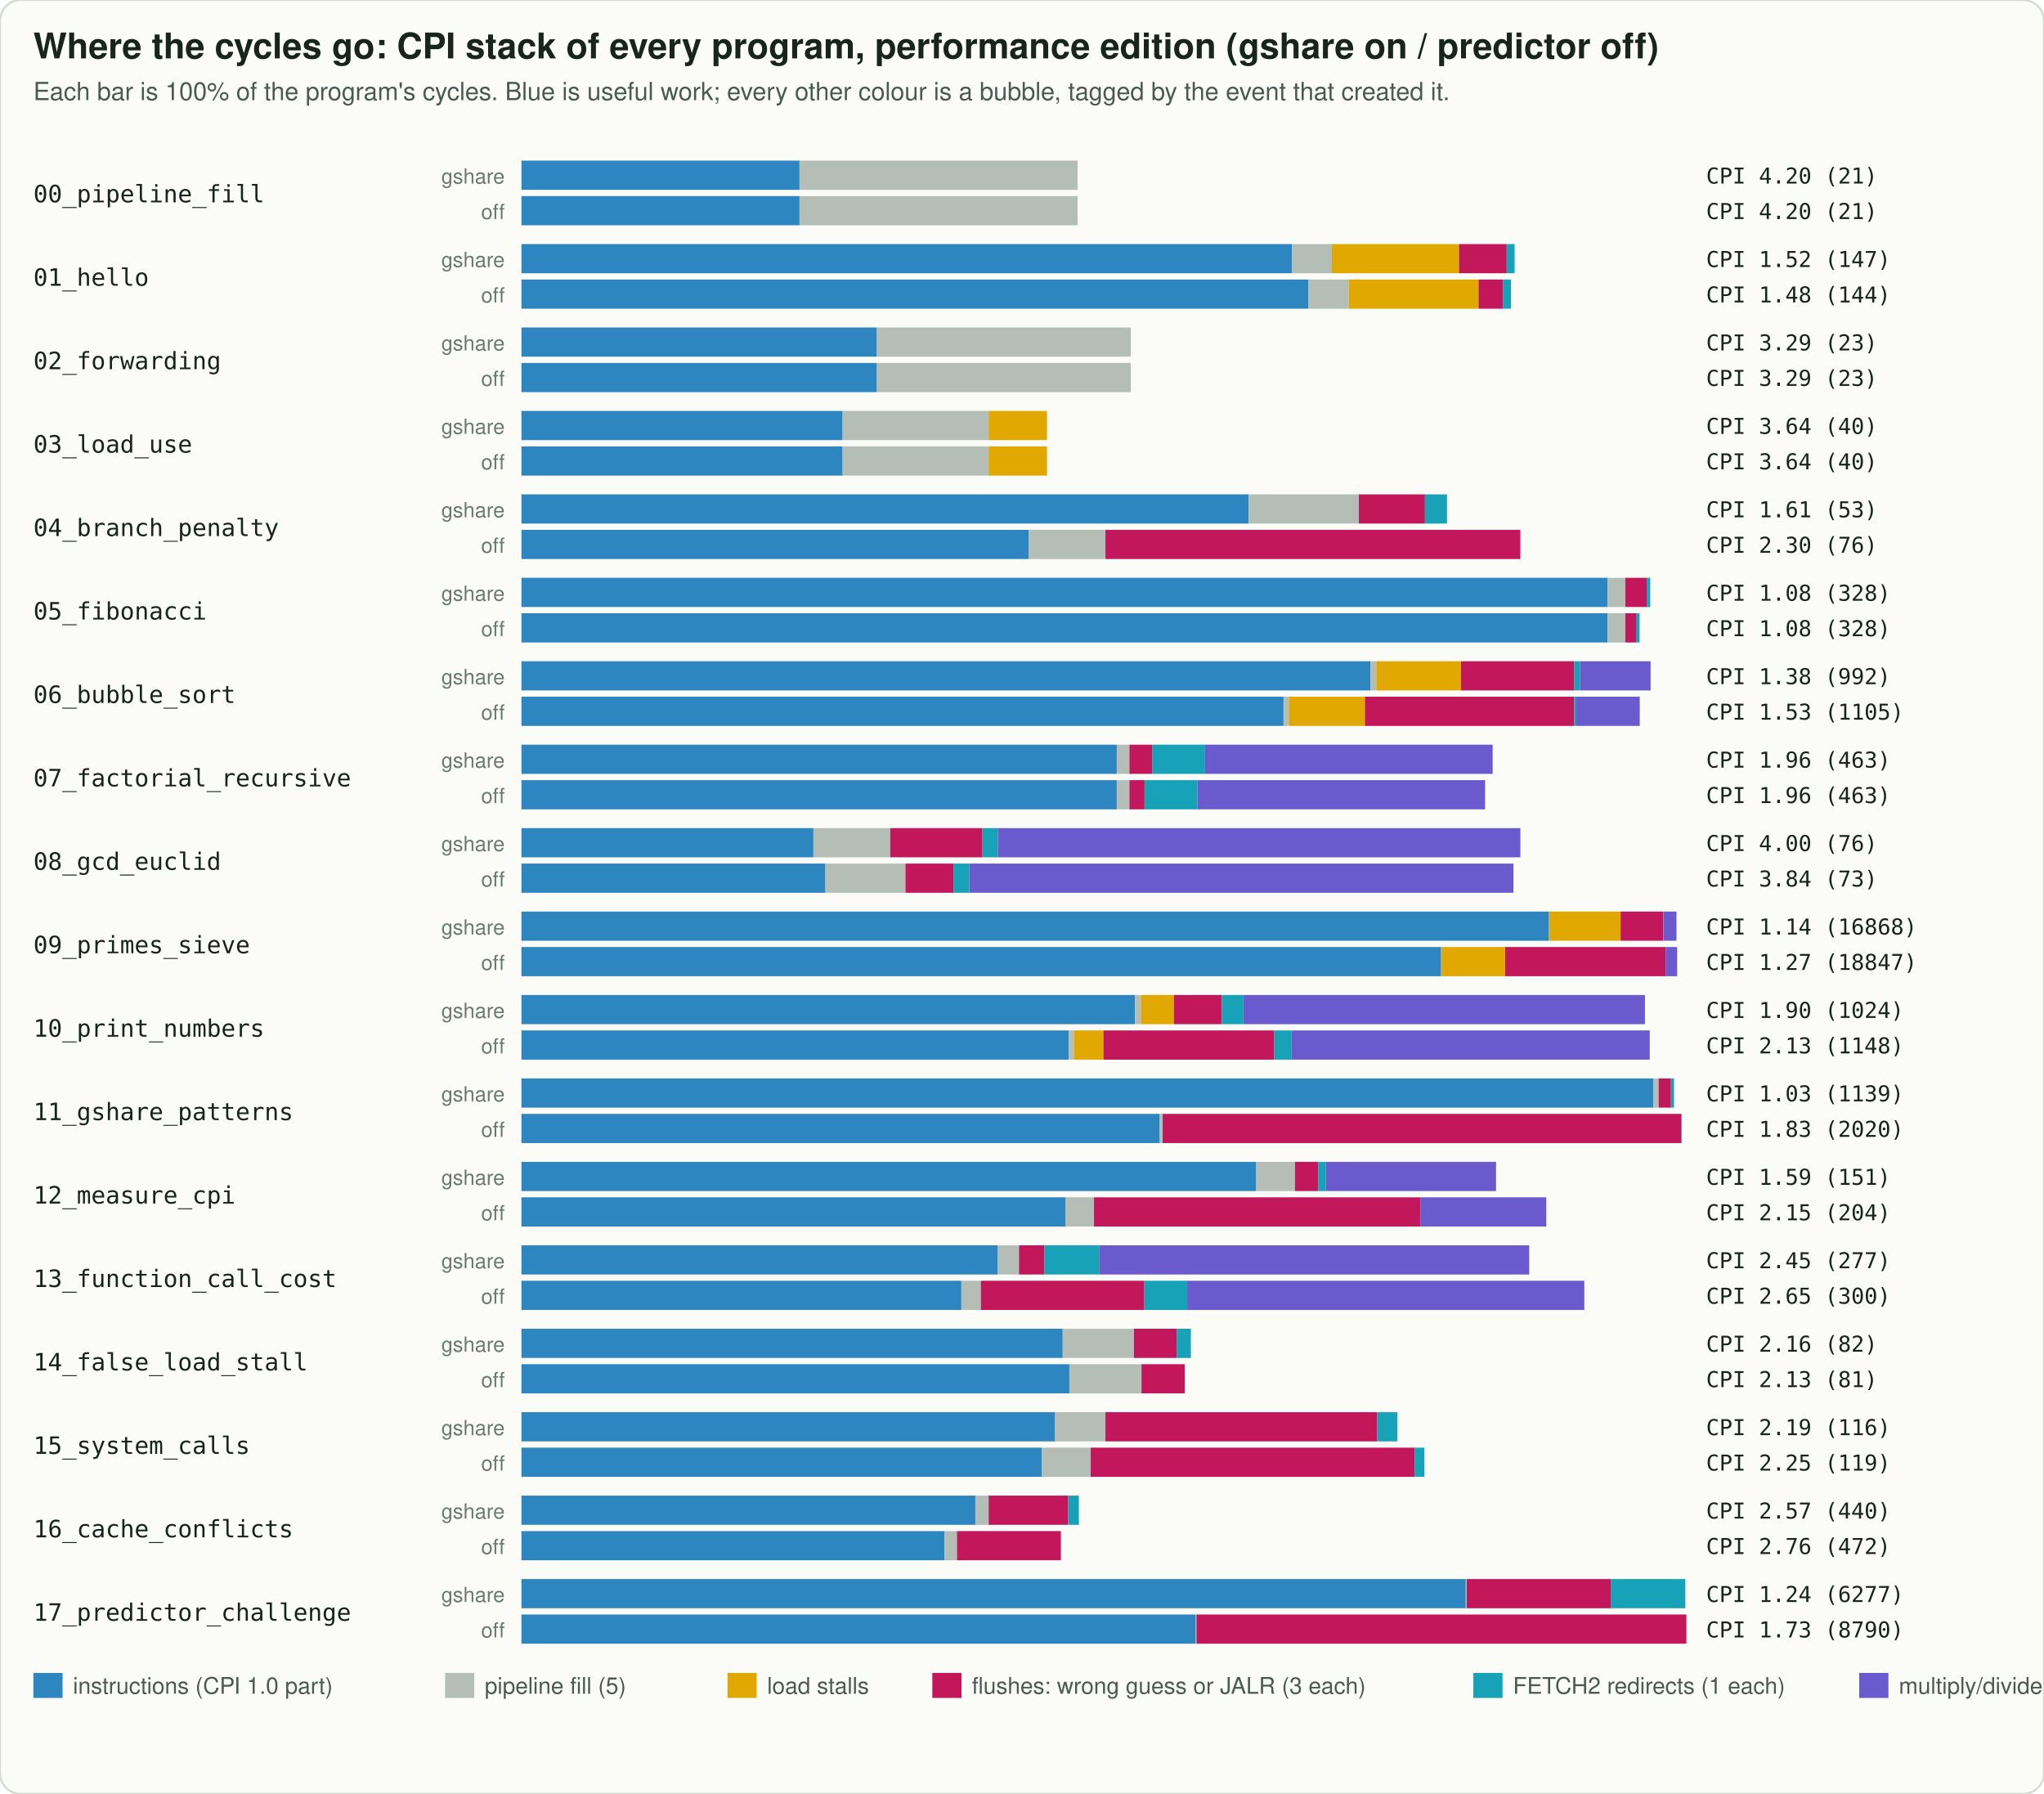
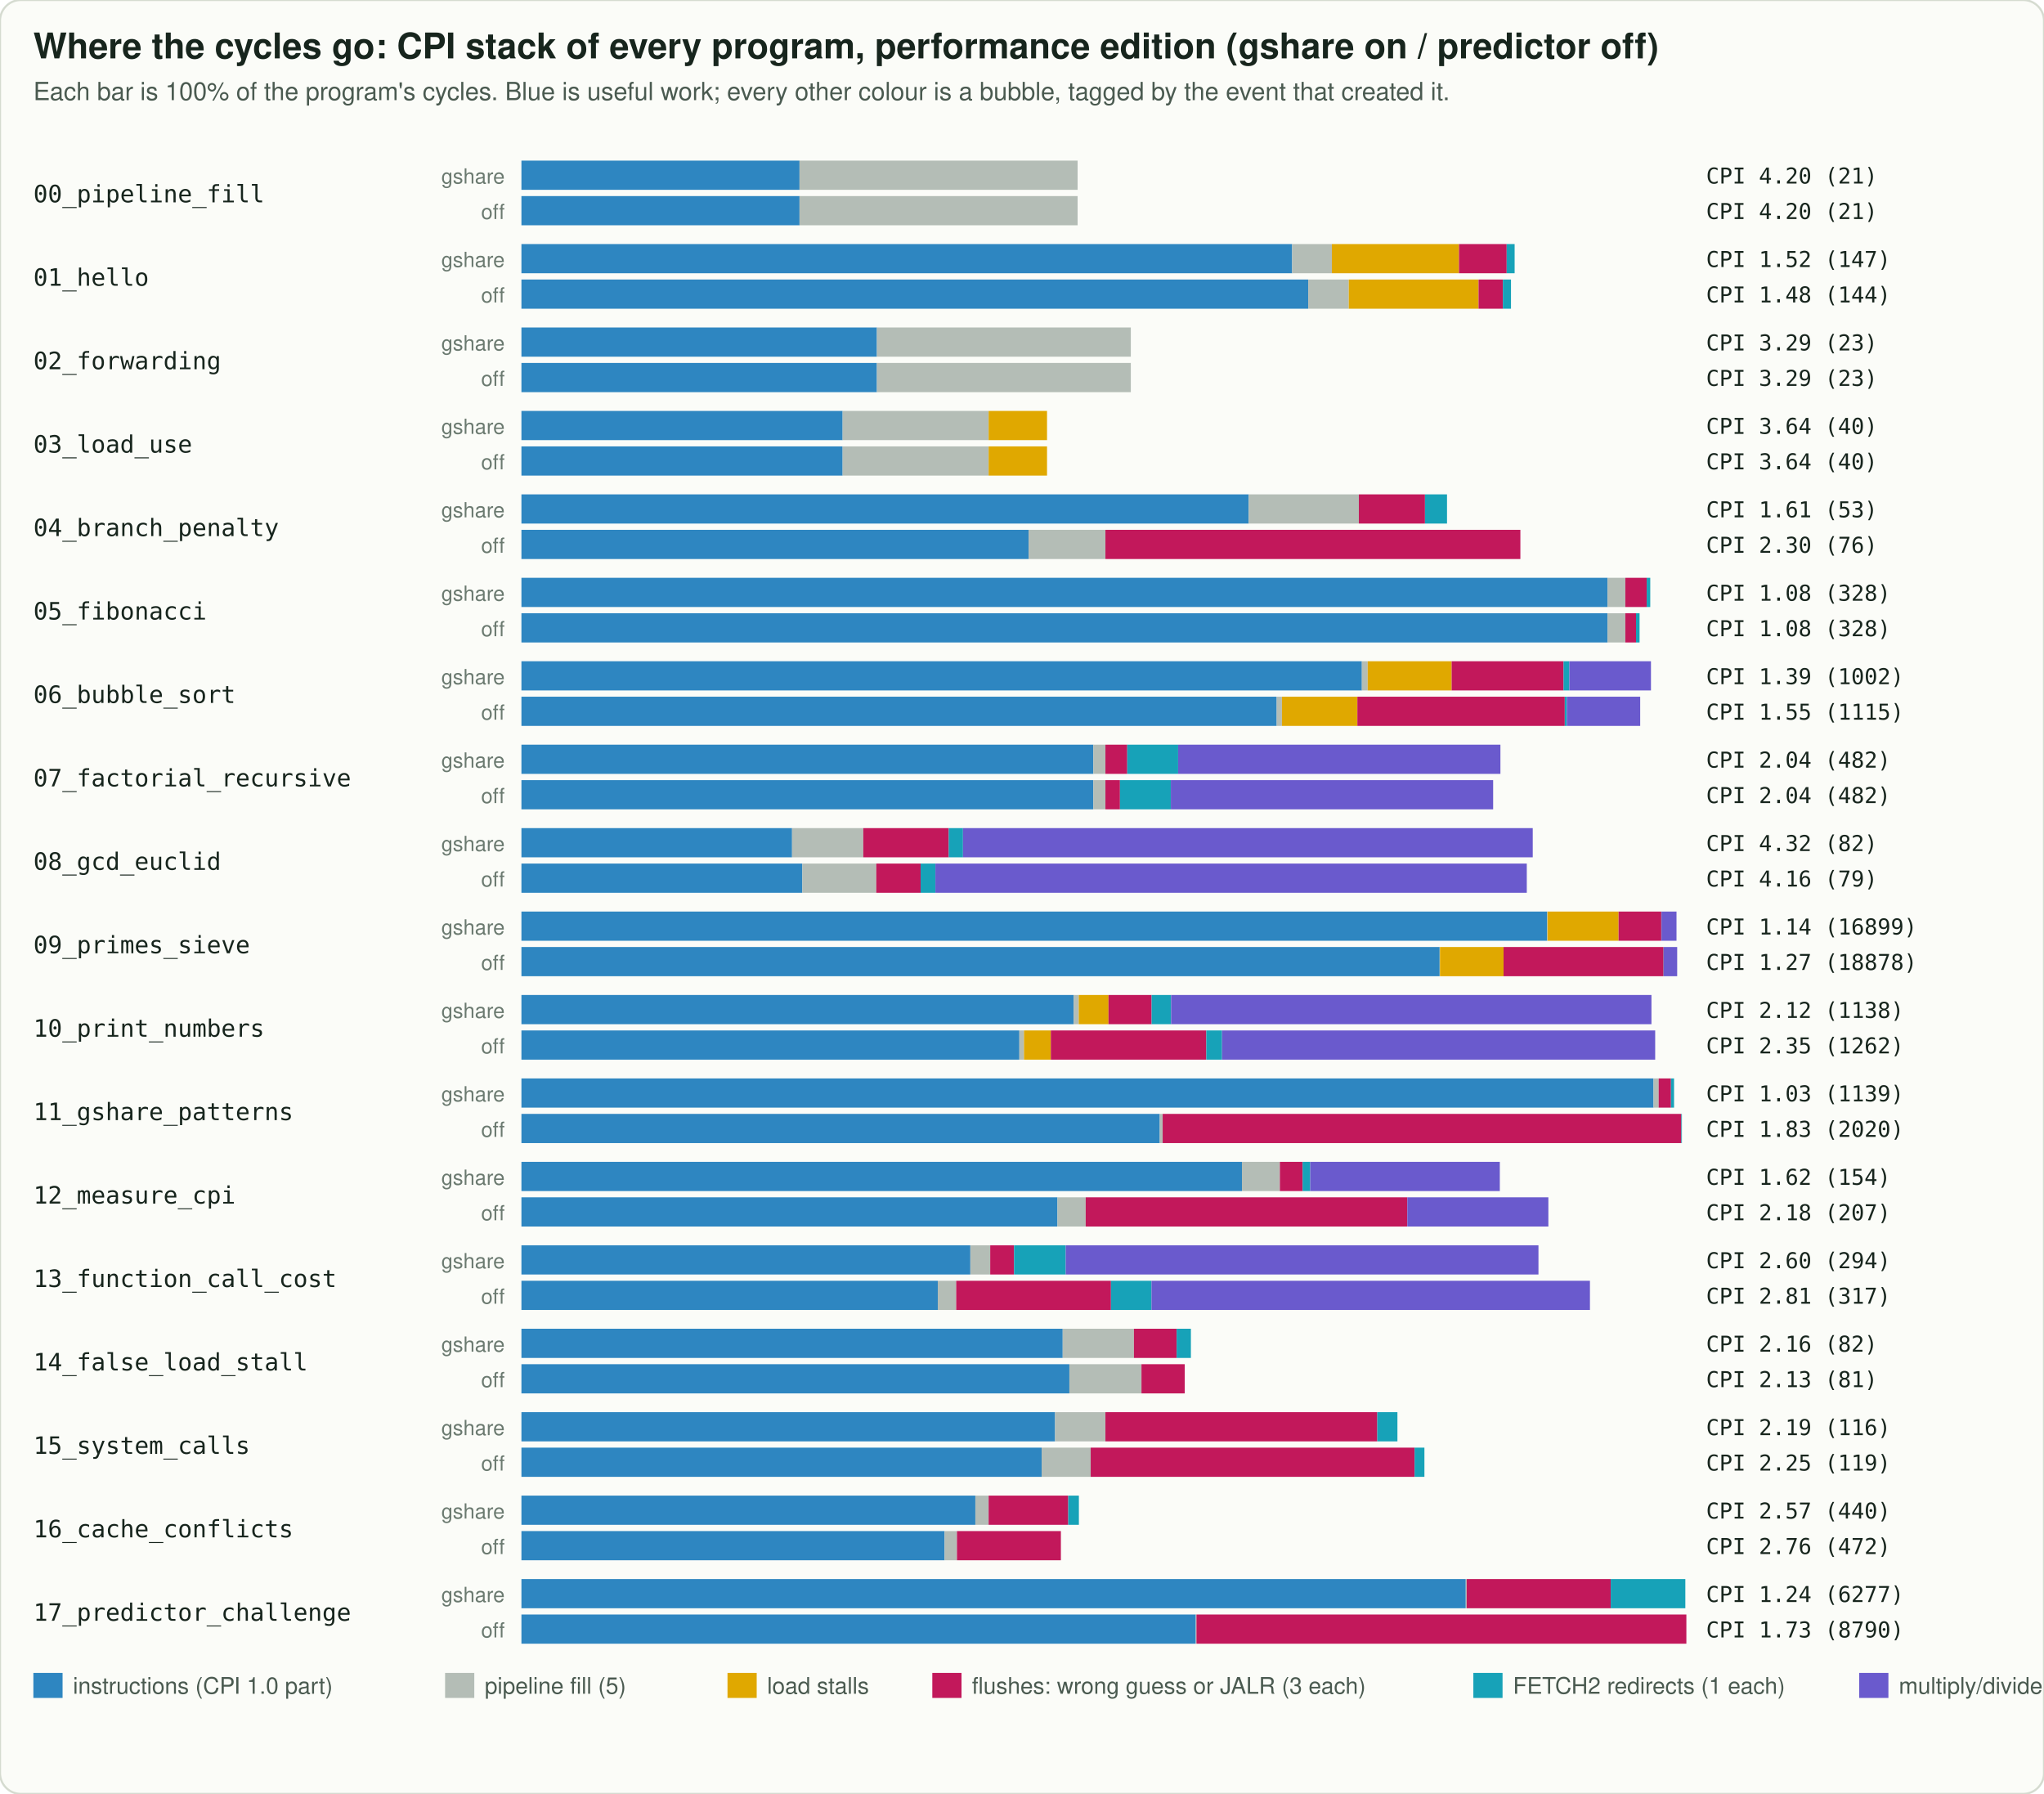
<svg xmlns="http://www.w3.org/2000/svg" viewBox="0 0 980 860" width="980" height="860">
  <rect width="100%" height="100%" rx="10" fill="#FBFCF8" stroke="#D5DBD0" />
  <text x="16" y="28" font-family="'IBM Plex Sans','Segoe UI',Helvetica,Arial,sans-serif" font-size="17" font-weight="600" fill="#17251D">Where the cycles go: CPI stack of every program, performance edition (gshare on / predictor off)</text>
  <text x="16" y="48" font-family="'IBM Plex Sans','Segoe UI',Helvetica,Arial,sans-serif" font-size="12" fill="#4A5A50">Each bar is 100% of the program's cycles. Blue is useful work; every other colour is a bubble, tagged by the event that created it.</text>
  <text x="16" y="97" font-family="'IBM Plex Mono',Consolas,monospace" font-size="11.5" fill="#17251D">00_pipeline_fill</text>
  <text x="242" y="88" font-family="'IBM Plex Sans','Segoe UI',Helvetica,Arial,sans-serif" font-size="10" fill="#6B7A70" text-anchor="end">gshare</text>
  <rect x="250" y="77" width="133.333" height="14" fill="#2E86C1" />
  <rect x="383.333" y="77" width="133.333" height="14" fill="#B4BDB6" />
  <rect x="516.667" y="77" width="0" height="14" fill="#E0A800" />
  <rect x="516.667" y="77" width="0" height="14" fill="#C2185B" />
  <rect x="516.667" y="77" width="0" height="14" fill="#17A2B8" />
  <rect x="516.667" y="77" width="0" height="14" fill="#6A5ACD" />
  <text x="818" y="88" font-family="'IBM Plex Mono',Consolas,monospace" font-size="10.5" fill="#17251D">CPI 4.20  (21)</text>
  <text x="242" y="105" font-family="'IBM Plex Sans','Segoe UI',Helvetica,Arial,sans-serif" font-size="10" fill="#6B7A70" text-anchor="end">off</text>
  <rect x="250" y="94" width="133.333" height="14" fill="#2E86C1" />
  <rect x="383.333" y="94" width="133.333" height="14" fill="#B4BDB6" />
  <rect x="516.667" y="94" width="0" height="14" fill="#E0A800" />
  <rect x="516.667" y="94" width="0" height="14" fill="#C2185B" />
  <rect x="516.667" y="94" width="0" height="14" fill="#17A2B8" />
  <rect x="516.667" y="94" width="0" height="14" fill="#6A5ACD" />
  <text x="818" y="105" font-family="'IBM Plex Mono',Consolas,monospace" font-size="10.5" fill="#17251D">CPI 4.20  (21)</text>
  <text x="16" y="137" font-family="'IBM Plex Mono',Consolas,monospace" font-size="11.5" fill="#17251D">01_hello</text>
  <text x="242" y="128" font-family="'IBM Plex Sans','Segoe UI',Helvetica,Arial,sans-serif" font-size="10" fill="#6B7A70" text-anchor="end">gshare</text>
  <rect x="250" y="117" width="369.524" height="14" fill="#2E86C1" />
  <rect x="619.524" y="117" width="19.048" height="14" fill="#B4BDB6" />
  <rect x="638.571" y="117" width="60.952" height="14" fill="#E0A800" />
  <rect x="699.524" y="117" width="22.857" height="14" fill="#C2185B" />
  <rect x="722.381" y="117" width="3.81" height="14" fill="#17A2B8" />
  <rect x="726.19" y="117" width="0" height="14" fill="#6A5ACD" />
  <text x="818" y="128" font-family="'IBM Plex Mono',Consolas,monospace" font-size="10.5" fill="#17251D">CPI 1.52  (147)</text>
  <text x="242" y="145" font-family="'IBM Plex Sans','Segoe UI',Helvetica,Arial,sans-serif" font-size="10" fill="#6B7A70" text-anchor="end">off</text>
  <rect x="250" y="134" width="377.222" height="14" fill="#2E86C1" />
  <rect x="627.222" y="134" width="19.444" height="14" fill="#B4BDB6" />
  <rect x="646.667" y="134" width="62.222" height="14" fill="#E0A800" />
  <rect x="708.889" y="134" width="11.667" height="14" fill="#C2185B" />
  <rect x="720.556" y="134" width="3.889" height="14" fill="#17A2B8" />
  <rect x="724.444" y="134" width="0" height="14" fill="#6A5ACD" />
  <text x="818" y="145" font-family="'IBM Plex Mono',Consolas,monospace" font-size="10.5" fill="#17251D">CPI 1.48  (144)</text>
  <text x="16" y="177" font-family="'IBM Plex Mono',Consolas,monospace" font-size="11.5" fill="#17251D">02_forwarding</text>
  <text x="242" y="168" font-family="'IBM Plex Sans','Segoe UI',Helvetica,Arial,sans-serif" font-size="10" fill="#6B7A70" text-anchor="end">gshare</text>
  <rect x="250" y="157" width="170.435" height="14" fill="#2E86C1" />
  <rect x="420.435" y="157" width="121.739" height="14" fill="#B4BDB6" />
  <rect x="542.174" y="157" width="0" height="14" fill="#E0A800" />
  <rect x="542.174" y="157" width="0" height="14" fill="#C2185B" />
  <rect x="542.174" y="157" width="0" height="14" fill="#17A2B8" />
  <rect x="542.174" y="157" width="0" height="14" fill="#6A5ACD" />
  <text x="818" y="168" font-family="'IBM Plex Mono',Consolas,monospace" font-size="10.5" fill="#17251D">CPI 3.29  (23)</text>
  <text x="242" y="185" font-family="'IBM Plex Sans','Segoe UI',Helvetica,Arial,sans-serif" font-size="10" fill="#6B7A70" text-anchor="end">off</text>
  <rect x="250" y="174" width="170.435" height="14" fill="#2E86C1" />
  <rect x="420.435" y="174" width="121.739" height="14" fill="#B4BDB6" />
  <rect x="542.174" y="174" width="0" height="14" fill="#E0A800" />
  <rect x="542.174" y="174" width="0" height="14" fill="#C2185B" />
  <rect x="542.174" y="174" width="0" height="14" fill="#17A2B8" />
  <rect x="542.174" y="174" width="0" height="14" fill="#6A5ACD" />
  <text x="818" y="185" font-family="'IBM Plex Mono',Consolas,monospace" font-size="10.5" fill="#17251D">CPI 3.29  (23)</text>
  <text x="16" y="217" font-family="'IBM Plex Mono',Consolas,monospace" font-size="11.5" fill="#17251D">03_load_use</text>
  <text x="242" y="208" font-family="'IBM Plex Sans','Segoe UI',Helvetica,Arial,sans-serif" font-size="10" fill="#6B7A70" text-anchor="end">gshare</text>
  <rect x="250" y="197" width="154" height="14" fill="#2E86C1" />
  <rect x="404" y="197" width="70" height="14" fill="#B4BDB6" />
  <rect x="474" y="197" width="28" height="14" fill="#E0A800" />
  <rect x="502" y="197" width="0" height="14" fill="#C2185B" />
  <rect x="502" y="197" width="0" height="14" fill="#17A2B8" />
  <rect x="502" y="197" width="0" height="14" fill="#6A5ACD" />
  <text x="818" y="208" font-family="'IBM Plex Mono',Consolas,monospace" font-size="10.5" fill="#17251D">CPI 3.64  (40)</text>
  <text x="242" y="225" font-family="'IBM Plex Sans','Segoe UI',Helvetica,Arial,sans-serif" font-size="10" fill="#6B7A70" text-anchor="end">off</text>
  <rect x="250" y="214" width="154" height="14" fill="#2E86C1" />
  <rect x="404" y="214" width="70" height="14" fill="#B4BDB6" />
  <rect x="474" y="214" width="28" height="14" fill="#E0A800" />
  <rect x="502" y="214" width="0" height="14" fill="#C2185B" />
  <rect x="502" y="214" width="0" height="14" fill="#17A2B8" />
  <rect x="502" y="214" width="0" height="14" fill="#6A5ACD" />
  <text x="818" y="225" font-family="'IBM Plex Mono',Consolas,monospace" font-size="10.5" fill="#17251D">CPI 3.64  (40)</text>
  <text x="16" y="257" font-family="'IBM Plex Mono',Consolas,monospace" font-size="11.5" fill="#17251D">04_branch_penalty</text>
  <text x="242" y="248" font-family="'IBM Plex Sans','Segoe UI',Helvetica,Arial,sans-serif" font-size="10" fill="#6B7A70" text-anchor="end">gshare</text>
  <rect x="250" y="237" width="348.679" height="14" fill="#2E86C1" />
  <rect x="598.679" y="237" width="52.83" height="14" fill="#B4BDB6" />
  <rect x="651.509" y="237" width="0" height="14" fill="#E0A800" />
  <rect x="651.509" y="237" width="31.698" height="14" fill="#C2185B" />
  <rect x="683.208" y="237" width="10.566" height="14" fill="#17A2B8" />
  <rect x="693.774" y="237" width="0" height="14" fill="#6A5ACD" />
  <text x="818" y="248" font-family="'IBM Plex Mono',Consolas,monospace" font-size="10.5" fill="#17251D">CPI 1.61  (53)</text>
  <text x="242" y="265" font-family="'IBM Plex Sans','Segoe UI',Helvetica,Arial,sans-serif" font-size="10" fill="#6B7A70" text-anchor="end">off</text>
  <rect x="250" y="254" width="243.158" height="14" fill="#2E86C1" />
  <rect x="493.158" y="254" width="36.842" height="14" fill="#B4BDB6" />
  <rect x="530" y="254" width="0" height="14" fill="#E0A800" />
  <rect x="530" y="254" width="198.947" height="14" fill="#C2185B" />
  <rect x="728.947" y="254" width="0" height="14" fill="#17A2B8" />
  <rect x="728.947" y="254" width="0" height="14" fill="#6A5ACD" />
  <text x="818" y="265" font-family="'IBM Plex Mono',Consolas,monospace" font-size="10.5" fill="#17251D">CPI 2.30  (76)</text>
  <text x="16" y="297" font-family="'IBM Plex Mono',Consolas,monospace" font-size="11.5" fill="#17251D">05_fibonacci</text>
  <text x="242" y="288" font-family="'IBM Plex Sans','Segoe UI',Helvetica,Arial,sans-serif" font-size="10" fill="#6B7A70" text-anchor="end">gshare</text>
  <rect x="250" y="277" width="520.732" height="14" fill="#2E86C1" />
  <rect x="770.732" y="277" width="8.537" height="14" fill="#B4BDB6" />
  <rect x="779.268" y="277" width="0" height="14" fill="#E0A800" />
  <rect x="779.268" y="277" width="10.244" height="14" fill="#C2185B" />
  <rect x="789.512" y="277" width="1.707" height="14" fill="#17A2B8" />
  <rect x="791.22" y="277" width="0" height="14" fill="#6A5ACD" />
  <text x="818" y="288" font-family="'IBM Plex Mono',Consolas,monospace" font-size="10.5" fill="#17251D">CPI 1.08  (328)</text>
  <text x="242" y="305" font-family="'IBM Plex Sans','Segoe UI',Helvetica,Arial,sans-serif" font-size="10" fill="#6B7A70" text-anchor="end">off</text>
  <rect x="250" y="294" width="520.732" height="14" fill="#2E86C1" />
  <rect x="770.732" y="294" width="8.537" height="14" fill="#B4BDB6" />
  <rect x="779.268" y="294" width="0" height="14" fill="#E0A800" />
  <rect x="779.268" y="294" width="5.122" height="14" fill="#C2185B" />
  <rect x="784.39" y="294" width="1.707" height="14" fill="#17A2B8" />
  <rect x="786.098" y="294" width="0" height="14" fill="#6A5ACD" />
  <text x="818" y="305" font-family="'IBM Plex Mono',Consolas,monospace" font-size="10.5" fill="#17251D">CPI 1.08  (328)</text>
  <text x="16" y="337" font-family="'IBM Plex Mono',Consolas,monospace" font-size="11.5" fill="#17251D">06_bubble_sort</text>
  <text x="242" y="328" font-family="'IBM Plex Sans','Segoe UI',Helvetica,Arial,sans-serif" font-size="10" fill="#6B7A70" text-anchor="end">gshare</text>
-   <rect x="250" y="317" width="407.016" height="14" fill="#2E86C1" />
-   <rect x="657.016" y="317" width="2.823" height="14" fill="#B4BDB6" />
-   <rect x="659.839" y="317" width="40.645" height="14" fill="#E0A800" />
-   <rect x="700.484" y="317" width="54.194" height="14" fill="#C2185B" />
-   <rect x="754.677" y="317" width="2.823" height="14" fill="#17A2B8" />
-   <rect x="757.5" y="317" width="33.871" height="14" fill="#6A5ACD" />
-   <text x="818" y="328" font-family="'IBM Plex Mono',Consolas,monospace" font-size="10.5" fill="#17251D">CPI 1.38  (992)</text>
+   <rect x="250" y="317" width="402.954" height="14" fill="#2E86C1" />
+   <rect x="652.954" y="317" width="2.794" height="14" fill="#B4BDB6" />
+   <rect x="655.749" y="317" width="40.24" height="14" fill="#E0A800" />
+   <rect x="695.988" y="317" width="53.653" height="14" fill="#C2185B" />
+   <rect x="749.641" y="317" width="2.794" height="14" fill="#17A2B8" />
+   <rect x="752.435" y="317" width="39.122" height="14" fill="#6A5ACD" />
+   <text x="818" y="328" font-family="'IBM Plex Mono',Consolas,monospace" font-size="10.5" fill="#17251D">CPI 1.39  (1002)</text>
  <text x="242" y="345" font-family="'IBM Plex Sans','Segoe UI',Helvetica,Arial,sans-serif" font-size="10" fill="#6B7A70" text-anchor="end">off</text>
-   <rect x="250" y="334" width="365.394" height="14" fill="#2E86C1" />
-   <rect x="615.394" y="334" width="2.534" height="14" fill="#B4BDB6" />
-   <rect x="617.928" y="334" width="36.489" height="14" fill="#E0A800" />
-   <rect x="654.416" y="334" width="100.344" height="14" fill="#C2185B" />
-   <rect x="754.76" y="334" width="1.014" height="14" fill="#17A2B8" />
-   <rect x="755.774" y="334" width="30.407" height="14" fill="#6A5ACD" />
-   <text x="818" y="345" font-family="'IBM Plex Mono',Consolas,monospace" font-size="10.5" fill="#17251D">CPI 1.53  (1105)</text>
+   <rect x="250" y="334" width="362.117" height="14" fill="#2E86C1" />
+   <rect x="612.117" y="334" width="2.511" height="14" fill="#B4BDB6" />
+   <rect x="614.628" y="334" width="36.161" height="14" fill="#E0A800" />
+   <rect x="650.789" y="334" width="99.444" height="14" fill="#C2185B" />
+   <rect x="750.233" y="334" width="1.004" height="14" fill="#17A2B8" />
+   <rect x="751.238" y="334" width="35.157" height="14" fill="#6A5ACD" />
+   <text x="818" y="345" font-family="'IBM Plex Mono',Consolas,monospace" font-size="10.5" fill="#17251D">CPI 1.55  (1115)</text>
  <text x="16" y="377" font-family="'IBM Plex Mono',Consolas,monospace" font-size="11.5" fill="#17251D">07_factorial_recursive</text>
  <text x="242" y="368" font-family="'IBM Plex Sans','Segoe UI',Helvetica,Arial,sans-serif" font-size="10" fill="#6B7A70" text-anchor="end">gshare</text>
-   <rect x="250" y="357" width="285.443" height="14" fill="#2E86C1" />
-   <rect x="535.443" y="357" width="6.048" height="14" fill="#B4BDB6" />
-   <rect x="541.49" y="357" width="0" height="14" fill="#E0A800" />
-   <rect x="541.49" y="357" width="10.886" height="14" fill="#C2185B" />
-   <rect x="552.376" y="357" width="25.4" height="14" fill="#17A2B8" />
-   <rect x="577.775" y="357" width="137.883" height="14" fill="#6A5ACD" />
-   <text x="818" y="368" font-family="'IBM Plex Mono',Consolas,monospace" font-size="10.5" fill="#17251D">CPI 1.96  (463)</text>
+   <rect x="250" y="357" width="274.191" height="14" fill="#2E86C1" />
+   <rect x="524.191" y="357" width="5.809" height="14" fill="#B4BDB6" />
+   <rect x="530" y="357" width="0" height="14" fill="#E0A800" />
+   <rect x="530" y="357" width="10.456" height="14" fill="#C2185B" />
+   <rect x="540.456" y="357" width="24.398" height="14" fill="#17A2B8" />
+   <rect x="564.855" y="357" width="154.523" height="14" fill="#6A5ACD" />
+   <text x="818" y="368" font-family="'IBM Plex Mono',Consolas,monospace" font-size="10.5" fill="#17251D">CPI 2.04  (482)</text>
  <text x="242" y="385" font-family="'IBM Plex Sans','Segoe UI',Helvetica,Arial,sans-serif" font-size="10" fill="#6B7A70" text-anchor="end">off</text>
-   <rect x="250" y="374" width="285.443" height="14" fill="#2E86C1" />
-   <rect x="535.443" y="374" width="6.048" height="14" fill="#B4BDB6" />
-   <rect x="541.49" y="374" width="0" height="14" fill="#E0A800" />
-   <rect x="541.49" y="374" width="7.257" height="14" fill="#C2185B" />
-   <rect x="548.747" y="374" width="25.4" height="14" fill="#17A2B8" />
-   <rect x="574.147" y="374" width="137.883" height="14" fill="#6A5ACD" />
-   <text x="818" y="385" font-family="'IBM Plex Mono',Consolas,monospace" font-size="10.5" fill="#17251D">CPI 1.96  (463)</text>
+   <rect x="250" y="374" width="274.191" height="14" fill="#2E86C1" />
+   <rect x="524.191" y="374" width="5.809" height="14" fill="#B4BDB6" />
+   <rect x="530" y="374" width="0" height="14" fill="#E0A800" />
+   <rect x="530" y="374" width="6.971" height="14" fill="#C2185B" />
+   <rect x="536.971" y="374" width="24.398" height="14" fill="#17A2B8" />
+   <rect x="561.369" y="374" width="154.523" height="14" fill="#6A5ACD" />
+   <text x="818" y="385" font-family="'IBM Plex Mono',Consolas,monospace" font-size="10.5" fill="#17251D">CPI 2.04  (482)</text>
  <text x="16" y="417" font-family="'IBM Plex Mono',Consolas,monospace" font-size="11.5" fill="#17251D">08_gcd_euclid</text>
  <text x="242" y="408" font-family="'IBM Plex Sans','Segoe UI',Helvetica,Arial,sans-serif" font-size="10" fill="#6B7A70" text-anchor="end">gshare</text>
-   <rect x="250" y="397" width="140" height="14" fill="#2E86C1" />
-   <rect x="390" y="397" width="36.842" height="14" fill="#B4BDB6" />
-   <rect x="426.842" y="397" width="0" height="14" fill="#E0A800" />
-   <rect x="426.842" y="397" width="44.211" height="14" fill="#C2185B" />
-   <rect x="471.053" y="397" width="7.368" height="14" fill="#17A2B8" />
-   <rect x="478.421" y="397" width="250.526" height="14" fill="#6A5ACD" />
-   <text x="818" y="408" font-family="'IBM Plex Mono',Consolas,monospace" font-size="10.5" fill="#17251D">CPI 4.00  (76)</text>
+   <rect x="250" y="397" width="129.756" height="14" fill="#2E86C1" />
+   <rect x="379.756" y="397" width="34.146" height="14" fill="#B4BDB6" />
+   <rect x="413.902" y="397" width="0" height="14" fill="#E0A800" />
+   <rect x="413.902" y="397" width="40.976" height="14" fill="#C2185B" />
+   <rect x="454.878" y="397" width="6.829" height="14" fill="#17A2B8" />
+   <rect x="461.707" y="397" width="273.171" height="14" fill="#6A5ACD" />
+   <text x="818" y="408" font-family="'IBM Plex Mono',Consolas,monospace" font-size="10.5" fill="#17251D">CPI 4.32  (82)</text>
  <text x="242" y="425" font-family="'IBM Plex Sans','Segoe UI',Helvetica,Arial,sans-serif" font-size="10" fill="#6B7A70" text-anchor="end">off</text>
-   <rect x="250" y="414" width="145.753" height="14" fill="#2E86C1" />
-   <rect x="395.753" y="414" width="38.356" height="14" fill="#B4BDB6" />
-   <rect x="434.11" y="414" width="0" height="14" fill="#E0A800" />
-   <rect x="434.11" y="414" width="23.014" height="14" fill="#C2185B" />
-   <rect x="457.123" y="414" width="7.671" height="14" fill="#17A2B8" />
-   <rect x="464.795" y="414" width="260.822" height="14" fill="#6A5ACD" />
-   <text x="818" y="425" font-family="'IBM Plex Mono',Consolas,monospace" font-size="10.5" fill="#17251D">CPI 3.84  (73)</text>
+   <rect x="250" y="414" width="134.684" height="14" fill="#2E86C1" />
+   <rect x="384.684" y="414" width="35.443" height="14" fill="#B4BDB6" />
+   <rect x="420.127" y="414" width="0" height="14" fill="#E0A800" />
+   <rect x="420.127" y="414" width="21.266" height="14" fill="#C2185B" />
+   <rect x="441.392" y="414" width="7.089" height="14" fill="#17A2B8" />
+   <rect x="448.481" y="414" width="283.544" height="14" fill="#6A5ACD" />
+   <text x="818" y="425" font-family="'IBM Plex Mono',Consolas,monospace" font-size="10.5" fill="#17251D">CPI 4.16  (79)</text>
  <text x="16" y="457" font-family="'IBM Plex Mono',Consolas,monospace" font-size="11.5" fill="#17251D">09_primes_sieve</text>
  <text x="242" y="448" font-family="'IBM Plex Sans','Segoe UI',Helvetica,Arial,sans-serif" font-size="10" fill="#6B7A70" text-anchor="end">gshare</text>
-   <rect x="250" y="437" width="492.706" height="14" fill="#2E86C1" />
-   <rect x="742.706" y="437" width="0.166" height="14" fill="#B4BDB6" />
-   <rect x="742.872" y="437" width="34.129" height="14" fill="#E0A800" />
-   <rect x="777" y="437" width="20.517" height="14" fill="#C2185B" />
-   <rect x="797.517" y="437" width="0.1" height="14" fill="#17A2B8" />
-   <rect x="797.617" y="437" width="6.175" height="14" fill="#6A5ACD" />
-   <text x="818" y="448" font-family="'IBM Plex Mono',Consolas,monospace" font-size="10.5" fill="#17251D">CPI 1.14  (16868)</text>
+   <rect x="250" y="437" width="491.802" height="14" fill="#2E86C1" />
+   <rect x="741.802" y="437" width="0.166" height="14" fill="#B4BDB6" />
+   <rect x="741.968" y="437" width="34.066" height="14" fill="#E0A800" />
+   <rect x="776.033" y="437" width="20.479" height="14" fill="#C2185B" />
+   <rect x="796.513" y="437" width="0.099" height="14" fill="#17A2B8" />
+   <rect x="796.612" y="437" width="7.191" height="14" fill="#6A5ACD" />
+   <text x="818" y="448" font-family="'IBM Plex Mono',Consolas,monospace" font-size="10.5" fill="#17251D">CPI 1.14  (16899)</text>
  <text x="242" y="465" font-family="'IBM Plex Sans','Segoe UI',Helvetica,Arial,sans-serif" font-size="10" fill="#6B7A70" text-anchor="end">off</text>
-   <rect x="250" y="454" width="440.97" height="14" fill="#2E86C1" />
-   <rect x="690.97" y="454" width="0.149" height="14" fill="#B4BDB6" />
-   <rect x="691.118" y="454" width="30.545" height="14" fill="#E0A800" />
-   <rect x="721.663" y="454" width="76.838" height="14" fill="#C2185B" />
-   <rect x="798.501" y="454" width="0.089" height="14" fill="#17A2B8" />
-   <rect x="798.59" y="454" width="5.527" height="14" fill="#6A5ACD" />
-   <text x="818" y="465" font-family="'IBM Plex Mono',Consolas,monospace" font-size="10.5" fill="#17251D">CPI 1.27  (18847)</text>
+   <rect x="250" y="454" width="440.246" height="14" fill="#2E86C1" />
+   <rect x="690.246" y="454" width="0.148" height="14" fill="#B4BDB6" />
+   <rect x="690.394" y="454" width="30.495" height="14" fill="#E0A800" />
+   <rect x="720.889" y="454" width="76.712" height="14" fill="#C2185B" />
+   <rect x="797.6" y="454" width="0.089" height="14" fill="#17A2B8" />
+   <rect x="797.689" y="454" width="6.437" height="14" fill="#6A5ACD" />
+   <text x="818" y="465" font-family="'IBM Plex Mono',Consolas,monospace" font-size="10.5" fill="#17251D">CPI 1.27  (18878)</text>
  <text x="16" y="497" font-family="'IBM Plex Mono',Consolas,monospace" font-size="11.5" fill="#17251D">10_print_numbers</text>
  <text x="242" y="488" font-family="'IBM Plex Sans','Segoe UI',Helvetica,Arial,sans-serif" font-size="10" fill="#6B7A70" text-anchor="end">gshare</text>
-   <rect x="250" y="477" width="294.219" height="14" fill="#2E86C1" />
-   <rect x="544.219" y="477" width="2.734" height="14" fill="#B4BDB6" />
-   <rect x="546.953" y="477" width="15.859" height="14" fill="#E0A800" />
-   <rect x="562.812" y="477" width="22.969" height="14" fill="#C2185B" />
-   <rect x="585.781" y="477" width="10.391" height="14" fill="#17A2B8" />
-   <rect x="596.172" y="477" width="192.5" height="14" fill="#6A5ACD" />
-   <text x="818" y="488" font-family="'IBM Plex Mono',Consolas,monospace" font-size="10.5" fill="#17251D">CPI 1.90  (1024)</text>
+   <rect x="250" y="477" width="264.745" height="14" fill="#2E86C1" />
+   <rect x="514.745" y="477" width="2.46" height="14" fill="#B4BDB6" />
+   <rect x="517.206" y="477" width="14.271" height="14" fill="#E0A800" />
+   <rect x="531.476" y="477" width="20.668" height="14" fill="#C2185B" />
+   <rect x="552.144" y="477" width="9.35" height="14" fill="#17A2B8" />
+   <rect x="561.494" y="477" width="230.299" height="14" fill="#6A5ACD" />
+   <text x="818" y="488" font-family="'IBM Plex Mono',Consolas,monospace" font-size="10.5" fill="#17251D">CPI 2.12  (1138)</text>
  <text x="242" y="505" font-family="'IBM Plex Sans','Segoe UI',Helvetica,Arial,sans-serif" font-size="10" fill="#6B7A70" text-anchor="end">off</text>
-   <rect x="250" y="494" width="262.439" height="14" fill="#2E86C1" />
-   <rect x="512.439" y="494" width="2.439" height="14" fill="#B4BDB6" />
-   <rect x="514.878" y="494" width="14.146" height="14" fill="#E0A800" />
-   <rect x="529.024" y="494" width="81.951" height="14" fill="#C2185B" />
-   <rect x="610.976" y="494" width="8.293" height="14" fill="#17A2B8" />
-   <rect x="619.268" y="494" width="171.707" height="14" fill="#6A5ACD" />
-   <text x="818" y="505" font-family="'IBM Plex Mono',Consolas,monospace" font-size="10.5" fill="#17251D">CPI 2.13  (1148)</text>
+   <rect x="250" y="494" width="238.732" height="14" fill="#2E86C1" />
+   <rect x="488.732" y="494" width="2.219" height="14" fill="#B4BDB6" />
+   <rect x="490.951" y="494" width="12.868" height="14" fill="#E0A800" />
+   <rect x="503.819" y="494" width="74.548" height="14" fill="#C2185B" />
+   <rect x="578.368" y="494" width="7.544" height="14" fill="#17A2B8" />
+   <rect x="585.911" y="494" width="207.67" height="14" fill="#6A5ACD" />
+   <text x="818" y="505" font-family="'IBM Plex Mono',Consolas,monospace" font-size="10.5" fill="#17251D">CPI 2.35  (1262)</text>
  <text x="16" y="537" font-family="'IBM Plex Mono',Consolas,monospace" font-size="11.5" fill="#17251D">11_gshare_patterns</text>
  <text x="242" y="528" font-family="'IBM Plex Sans','Segoe UI',Helvetica,Arial,sans-serif" font-size="10" fill="#6B7A70" text-anchor="end">gshare</text>
  <rect x="250" y="517" width="542.792" height="14" fill="#2E86C1" />
  <rect x="792.792" y="517" width="2.458" height="14" fill="#B4BDB6" />
  <rect x="795.25" y="517" width="0" height="14" fill="#E0A800" />
  <rect x="795.25" y="517" width="5.9" height="14" fill="#C2185B" />
  <rect x="801.15" y="517" width="1.475" height="14" fill="#17A2B8" />
  <rect x="802.625" y="517" width="0" height="14" fill="#6A5ACD" />
  <text x="818" y="528" font-family="'IBM Plex Mono',Consolas,monospace" font-size="10.5" fill="#17251D">CPI 1.03  (1139)</text>
  <text x="242" y="545" font-family="'IBM Plex Sans','Segoe UI',Helvetica,Arial,sans-serif" font-size="10" fill="#6B7A70" text-anchor="end">off</text>
  <rect x="250" y="534" width="306.059" height="14" fill="#2E86C1" />
  <rect x="556.059" y="534" width="1.386" height="14" fill="#B4BDB6" />
  <rect x="557.446" y="534" width="0" height="14" fill="#E0A800" />
  <rect x="557.446" y="534" width="248.673" height="14" fill="#C2185B" />
  <rect x="806.119" y="534" width="0.277" height="14" fill="#17A2B8" />
  <rect x="806.396" y="534" width="0" height="14" fill="#6A5ACD" />
  <text x="818" y="545" font-family="'IBM Plex Mono',Consolas,monospace" font-size="10.5" fill="#17251D">CPI 1.83  (2020)</text>
  <text x="16" y="577" font-family="'IBM Plex Mono',Consolas,monospace" font-size="11.5" fill="#17251D">12_measure_cpi</text>
  <text x="242" y="568" font-family="'IBM Plex Sans','Segoe UI',Helvetica,Arial,sans-serif" font-size="10" fill="#6B7A70" text-anchor="end">gshare</text>
-   <rect x="250" y="557" width="352.318" height="14" fill="#2E86C1" />
-   <rect x="602.318" y="557" width="18.543" height="14" fill="#B4BDB6" />
-   <rect x="620.861" y="557" width="0" height="14" fill="#E0A800" />
-   <rect x="620.861" y="557" width="11.126" height="14" fill="#C2185B" />
-   <rect x="631.987" y="557" width="3.709" height="14" fill="#17A2B8" />
-   <rect x="635.695" y="557" width="81.589" height="14" fill="#6A5ACD" />
-   <text x="818" y="568" font-family="'IBM Plex Mono',Consolas,monospace" font-size="10.5" fill="#17251D">CPI 1.59  (151)</text>
+   <rect x="250" y="557" width="345.455" height="14" fill="#2E86C1" />
+   <rect x="595.455" y="557" width="18.182" height="14" fill="#B4BDB6" />
+   <rect x="613.636" y="557" width="0" height="14" fill="#E0A800" />
+   <rect x="613.636" y="557" width="10.909" height="14" fill="#C2185B" />
+   <rect x="624.545" y="557" width="3.636" height="14" fill="#17A2B8" />
+   <rect x="628.182" y="557" width="90.909" height="14" fill="#6A5ACD" />
+   <text x="818" y="568" font-family="'IBM Plex Mono',Consolas,monospace" font-size="10.5" fill="#17251D">CPI 1.62  (154)</text>
  <text x="242" y="585" font-family="'IBM Plex Sans','Segoe UI',Helvetica,Arial,sans-serif" font-size="10" fill="#6B7A70" text-anchor="end">off</text>
-   <rect x="250" y="574" width="260.784" height="14" fill="#2E86C1" />
-   <rect x="510.784" y="574" width="13.725" height="14" fill="#B4BDB6" />
-   <rect x="524.51" y="574" width="0" height="14" fill="#E0A800" />
-   <rect x="524.51" y="574" width="156.471" height="14" fill="#C2185B" />
-   <rect x="680.98" y="574" width="0" height="14" fill="#17A2B8" />
-   <rect x="680.98" y="574" width="60.392" height="14" fill="#6A5ACD" />
-   <text x="818" y="585" font-family="'IBM Plex Mono',Consolas,monospace" font-size="10.5" fill="#17251D">CPI 2.15  (204)</text>
+   <rect x="250" y="574" width="257.005" height="14" fill="#2E86C1" />
+   <rect x="507.005" y="574" width="13.527" height="14" fill="#B4BDB6" />
+   <rect x="520.531" y="574" width="0" height="14" fill="#E0A800" />
+   <rect x="520.531" y="574" width="154.203" height="14" fill="#C2185B" />
+   <rect x="674.734" y="574" width="0" height="14" fill="#17A2B8" />
+   <rect x="674.734" y="574" width="67.633" height="14" fill="#6A5ACD" />
+   <text x="818" y="585" font-family="'IBM Plex Mono',Consolas,monospace" font-size="10.5" fill="#17251D">CPI 2.18  (207)</text>
  <text x="16" y="617" font-family="'IBM Plex Mono',Consolas,monospace" font-size="11.5" fill="#17251D">13_function_call_cost</text>
  <text x="242" y="608" font-family="'IBM Plex Sans','Segoe UI',Helvetica,Arial,sans-serif" font-size="10" fill="#6B7A70" text-anchor="end">gshare</text>
-   <rect x="250" y="597" width="228.448" height="14" fill="#2E86C1" />
-   <rect x="478.448" y="597" width="10.108" height="14" fill="#B4BDB6" />
-   <rect x="488.556" y="597" width="0" height="14" fill="#E0A800" />
-   <rect x="488.556" y="597" width="12.13" height="14" fill="#C2185B" />
-   <rect x="500.686" y="597" width="26.282" height="14" fill="#17A2B8" />
-   <rect x="526.968" y="597" width="206.209" height="14" fill="#6A5ACD" />
-   <text x="818" y="608" font-family="'IBM Plex Mono',Consolas,monospace" font-size="10.5" fill="#17251D">CPI 2.45  (277)</text>
+   <rect x="250" y="597" width="215.238" height="14" fill="#2E86C1" />
+   <rect x="465.238" y="597" width="9.524" height="14" fill="#B4BDB6" />
+   <rect x="474.762" y="597" width="0" height="14" fill="#E0A800" />
+   <rect x="474.762" y="597" width="11.429" height="14" fill="#C2185B" />
+   <rect x="486.19" y="597" width="24.762" height="14" fill="#17A2B8" />
+   <rect x="510.952" y="597" width="226.667" height="14" fill="#6A5ACD" />
+   <text x="818" y="608" font-family="'IBM Plex Mono',Consolas,monospace" font-size="10.5" fill="#17251D">CPI 2.60  (294)</text>
  <text x="242" y="625" font-family="'IBM Plex Sans','Segoe UI',Helvetica,Arial,sans-serif" font-size="10" fill="#6B7A70" text-anchor="end">off</text>
-   <rect x="250" y="614" width="210.933" height="14" fill="#2E86C1" />
-   <rect x="460.933" y="614" width="9.333" height="14" fill="#B4BDB6" />
-   <rect x="470.267" y="614" width="0" height="14" fill="#E0A800" />
-   <rect x="470.267" y="614" width="78.4" height="14" fill="#C2185B" />
-   <rect x="548.667" y="614" width="20.533" height="14" fill="#17A2B8" />
-   <rect x="569.2" y="614" width="190.4" height="14" fill="#6A5ACD" />
-   <text x="818" y="625" font-family="'IBM Plex Mono',Consolas,monospace" font-size="10.5" fill="#17251D">CPI 2.65  (300)</text>
+   <rect x="250" y="614" width="199.621" height="14" fill="#2E86C1" />
+   <rect x="449.621" y="614" width="8.833" height="14" fill="#B4BDB6" />
+   <rect x="458.454" y="614" width="0" height="14" fill="#E0A800" />
+   <rect x="458.454" y="614" width="74.196" height="14" fill="#C2185B" />
+   <rect x="532.65" y="614" width="19.432" height="14" fill="#17A2B8" />
+   <rect x="552.082" y="614" width="210.221" height="14" fill="#6A5ACD" />
+   <text x="818" y="625" font-family="'IBM Plex Mono',Consolas,monospace" font-size="10.5" fill="#17251D">CPI 2.81  (317)</text>
  <text x="16" y="657" font-family="'IBM Plex Mono',Consolas,monospace" font-size="11.5" fill="#17251D">14_false_load_stall</text>
  <text x="242" y="648" font-family="'IBM Plex Sans','Segoe UI',Helvetica,Arial,sans-serif" font-size="10" fill="#6B7A70" text-anchor="end">gshare</text>
  <rect x="250" y="637" width="259.512" height="14" fill="#2E86C1" />
  <rect x="509.512" y="637" width="34.146" height="14" fill="#B4BDB6" />
  <rect x="543.659" y="637" width="0" height="14" fill="#E0A800" />
  <rect x="543.659" y="637" width="20.488" height="14" fill="#C2185B" />
  <rect x="564.146" y="637" width="6.829" height="14" fill="#17A2B8" />
  <rect x="570.976" y="637" width="0" height="14" fill="#6A5ACD" />
  <text x="818" y="648" font-family="'IBM Plex Mono',Consolas,monospace" font-size="10.5" fill="#17251D">CPI 2.16  (82)</text>
  <text x="242" y="665" font-family="'IBM Plex Sans','Segoe UI',Helvetica,Arial,sans-serif" font-size="10" fill="#6B7A70" text-anchor="end">off</text>
  <rect x="250" y="654" width="262.716" height="14" fill="#2E86C1" />
  <rect x="512.716" y="654" width="34.568" height="14" fill="#B4BDB6" />
  <rect x="547.284" y="654" width="0" height="14" fill="#E0A800" />
  <rect x="547.284" y="654" width="20.741" height="14" fill="#C2185B" />
  <rect x="568.025" y="654" width="0" height="14" fill="#17A2B8" />
  <rect x="568.025" y="654" width="0" height="14" fill="#6A5ACD" />
  <text x="818" y="665" font-family="'IBM Plex Mono',Consolas,monospace" font-size="10.5" fill="#17251D">CPI 2.13  (81)</text>
  <text x="16" y="697" font-family="'IBM Plex Mono',Consolas,monospace" font-size="11.5" fill="#17251D">15_system_calls</text>
  <text x="242" y="688" font-family="'IBM Plex Sans','Segoe UI',Helvetica,Arial,sans-serif" font-size="10" fill="#6B7A70" text-anchor="end">gshare</text>
  <rect x="250" y="677" width="255.862" height="14" fill="#2E86C1" />
  <rect x="505.862" y="677" width="24.138" height="14" fill="#B4BDB6" />
  <rect x="530" y="677" width="0" height="14" fill="#E0A800" />
  <rect x="530" y="677" width="130.345" height="14" fill="#C2185B" />
  <rect x="660.345" y="677" width="9.655" height="14" fill="#17A2B8" />
  <rect x="670" y="677" width="0" height="14" fill="#6A5ACD" />
  <text x="818" y="688" font-family="'IBM Plex Mono',Consolas,monospace" font-size="10.5" fill="#17251D">CPI 2.19  (116)</text>
  <text x="242" y="705" font-family="'IBM Plex Sans','Segoe UI',Helvetica,Arial,sans-serif" font-size="10" fill="#6B7A70" text-anchor="end">off</text>
  <rect x="250" y="694" width="249.412" height="14" fill="#2E86C1" />
  <rect x="499.412" y="694" width="23.529" height="14" fill="#B4BDB6" />
  <rect x="522.941" y="694" width="0" height="14" fill="#E0A800" />
  <rect x="522.941" y="694" width="155.294" height="14" fill="#C2185B" />
  <rect x="678.235" y="694" width="4.706" height="14" fill="#17A2B8" />
  <rect x="682.941" y="694" width="0" height="14" fill="#6A5ACD" />
  <text x="818" y="705" font-family="'IBM Plex Mono',Consolas,monospace" font-size="10.5" fill="#17251D">CPI 2.25  (119)</text>
  <text x="16" y="737" font-family="'IBM Plex Mono',Consolas,monospace" font-size="11.5" fill="#17251D">16_cache_conflicts</text>
  <text x="242" y="728" font-family="'IBM Plex Sans','Segoe UI',Helvetica,Arial,sans-serif" font-size="10" fill="#6B7A70" text-anchor="end">gshare</text>
  <rect x="250" y="717" width="217.636" height="14" fill="#2E86C1" />
  <rect x="467.636" y="717" width="6.364" height="14" fill="#B4BDB6" />
  <rect x="474" y="717" width="0" height="14" fill="#E0A800" />
  <rect x="474" y="717" width="38.182" height="14" fill="#C2185B" />
  <rect x="512.182" y="717" width="5.091" height="14" fill="#17A2B8" />
  <rect x="517.273" y="717" width="0" height="14" fill="#6A5ACD" />
  <text x="818" y="728" font-family="'IBM Plex Mono',Consolas,monospace" font-size="10.5" fill="#17251D">CPI 2.57  (440)</text>
  <text x="242" y="745" font-family="'IBM Plex Sans','Segoe UI',Helvetica,Arial,sans-serif" font-size="10" fill="#6B7A70" text-anchor="end">off</text>
  <rect x="250" y="734" width="202.881" height="14" fill="#2E86C1" />
  <rect x="452.881" y="734" width="5.932" height="14" fill="#B4BDB6" />
  <rect x="458.814" y="734" width="0" height="14" fill="#E0A800" />
  <rect x="458.814" y="734" width="49.831" height="14" fill="#C2185B" />
  <rect x="508.644" y="734" width="0" height="14" fill="#17A2B8" />
  <rect x="508.644" y="734" width="0" height="14" fill="#6A5ACD" />
  <text x="818" y="745" font-family="'IBM Plex Mono',Consolas,monospace" font-size="10.5" fill="#17251D">CPI 2.76  (472)</text>
  <text x="16" y="777" font-family="'IBM Plex Mono',Consolas,monospace" font-size="11.5" fill="#17251D">17_predictor_challenge</text>
  <text x="242" y="768" font-family="'IBM Plex Sans','Segoe UI',Helvetica,Arial,sans-serif" font-size="10" fill="#6B7A70" text-anchor="end">gshare</text>
  <rect x="250" y="757" width="452.764" height="14" fill="#2E86C1" />
  <rect x="702.764" y="757" width="0.446" height="14" fill="#B4BDB6" />
  <rect x="703.21" y="757" width="0" height="14" fill="#E0A800" />
  <rect x="703.21" y="757" width="69.052" height="14" fill="#C2185B" />
  <rect x="772.262" y="757" width="35.775" height="14" fill="#17A2B8" />
  <rect x="808.037" y="757" width="0" height="14" fill="#6A5ACD" />
  <text x="818" y="768" font-family="'IBM Plex Mono',Consolas,monospace" font-size="10.5" fill="#17251D">CPI 1.24  (6277)</text>
  <text x="242" y="785" font-family="'IBM Plex Sans','Segoe UI',Helvetica,Arial,sans-serif" font-size="10" fill="#6B7A70" text-anchor="end">off</text>
  <rect x="250" y="774" width="323.322" height="14" fill="#2E86C1" />
  <rect x="573.322" y="774" width="0.319" height="14" fill="#B4BDB6" />
  <rect x="573.641" y="774" width="0" height="14" fill="#E0A800" />
  <rect x="573.641" y="774" width="234.894" height="14" fill="#C2185B" />
  <rect x="808.535" y="774" width="0" height="14" fill="#17A2B8" />
  <rect x="808.535" y="774" width="0" height="14" fill="#6A5ACD" />
  <text x="818" y="785" font-family="'IBM Plex Mono',Consolas,monospace" font-size="10.5" fill="#17251D">CPI 1.73  (8790)</text>
  <rect x="16" y="802" width="14" height="12" fill="#2E86C1" />
  <text x="35" y="812" font-family="'IBM Plex Sans','Segoe UI',Helvetica,Arial,sans-serif" font-size="11" fill="#4A5A50">instructions (CPI 1.0 part)</text>
  <rect x="213.4" y="802" width="14" height="12" fill="#B4BDB6" />
  <text x="232.4" y="812" font-family="'IBM Plex Sans','Segoe UI',Helvetica,Arial,sans-serif" font-size="11" fill="#4A5A50">pipeline fill (5)</text>
  <rect x="348.8" y="802" width="14" height="12" fill="#E0A800" />
  <text x="367.8" y="812" font-family="'IBM Plex Sans','Segoe UI',Helvetica,Arial,sans-serif" font-size="11" fill="#4A5A50">load stalls</text>
  <rect x="447" y="802" width="14" height="12" fill="#C2185B" />
  <text x="466" y="812" font-family="'IBM Plex Sans','Segoe UI',Helvetica,Arial,sans-serif" font-size="11" fill="#4A5A50">flushes: wrong guess or JALR (3 each)</text>
  <rect x="706.4" y="802" width="14" height="12" fill="#17A2B8" />
  <text x="725.4" y="812" font-family="'IBM Plex Sans','Segoe UI',Helvetica,Arial,sans-serif" font-size="11" fill="#4A5A50">FETCH2 redirects (1 each)</text>
  <rect x="891.4" y="802" width="14" height="12" fill="#6A5ACD" />
  <text x="910.4" y="812" font-family="'IBM Plex Sans','Segoe UI',Helvetica,Arial,sans-serif" font-size="11" fill="#4A5A50">multiply/divide busy</text>
</svg>
